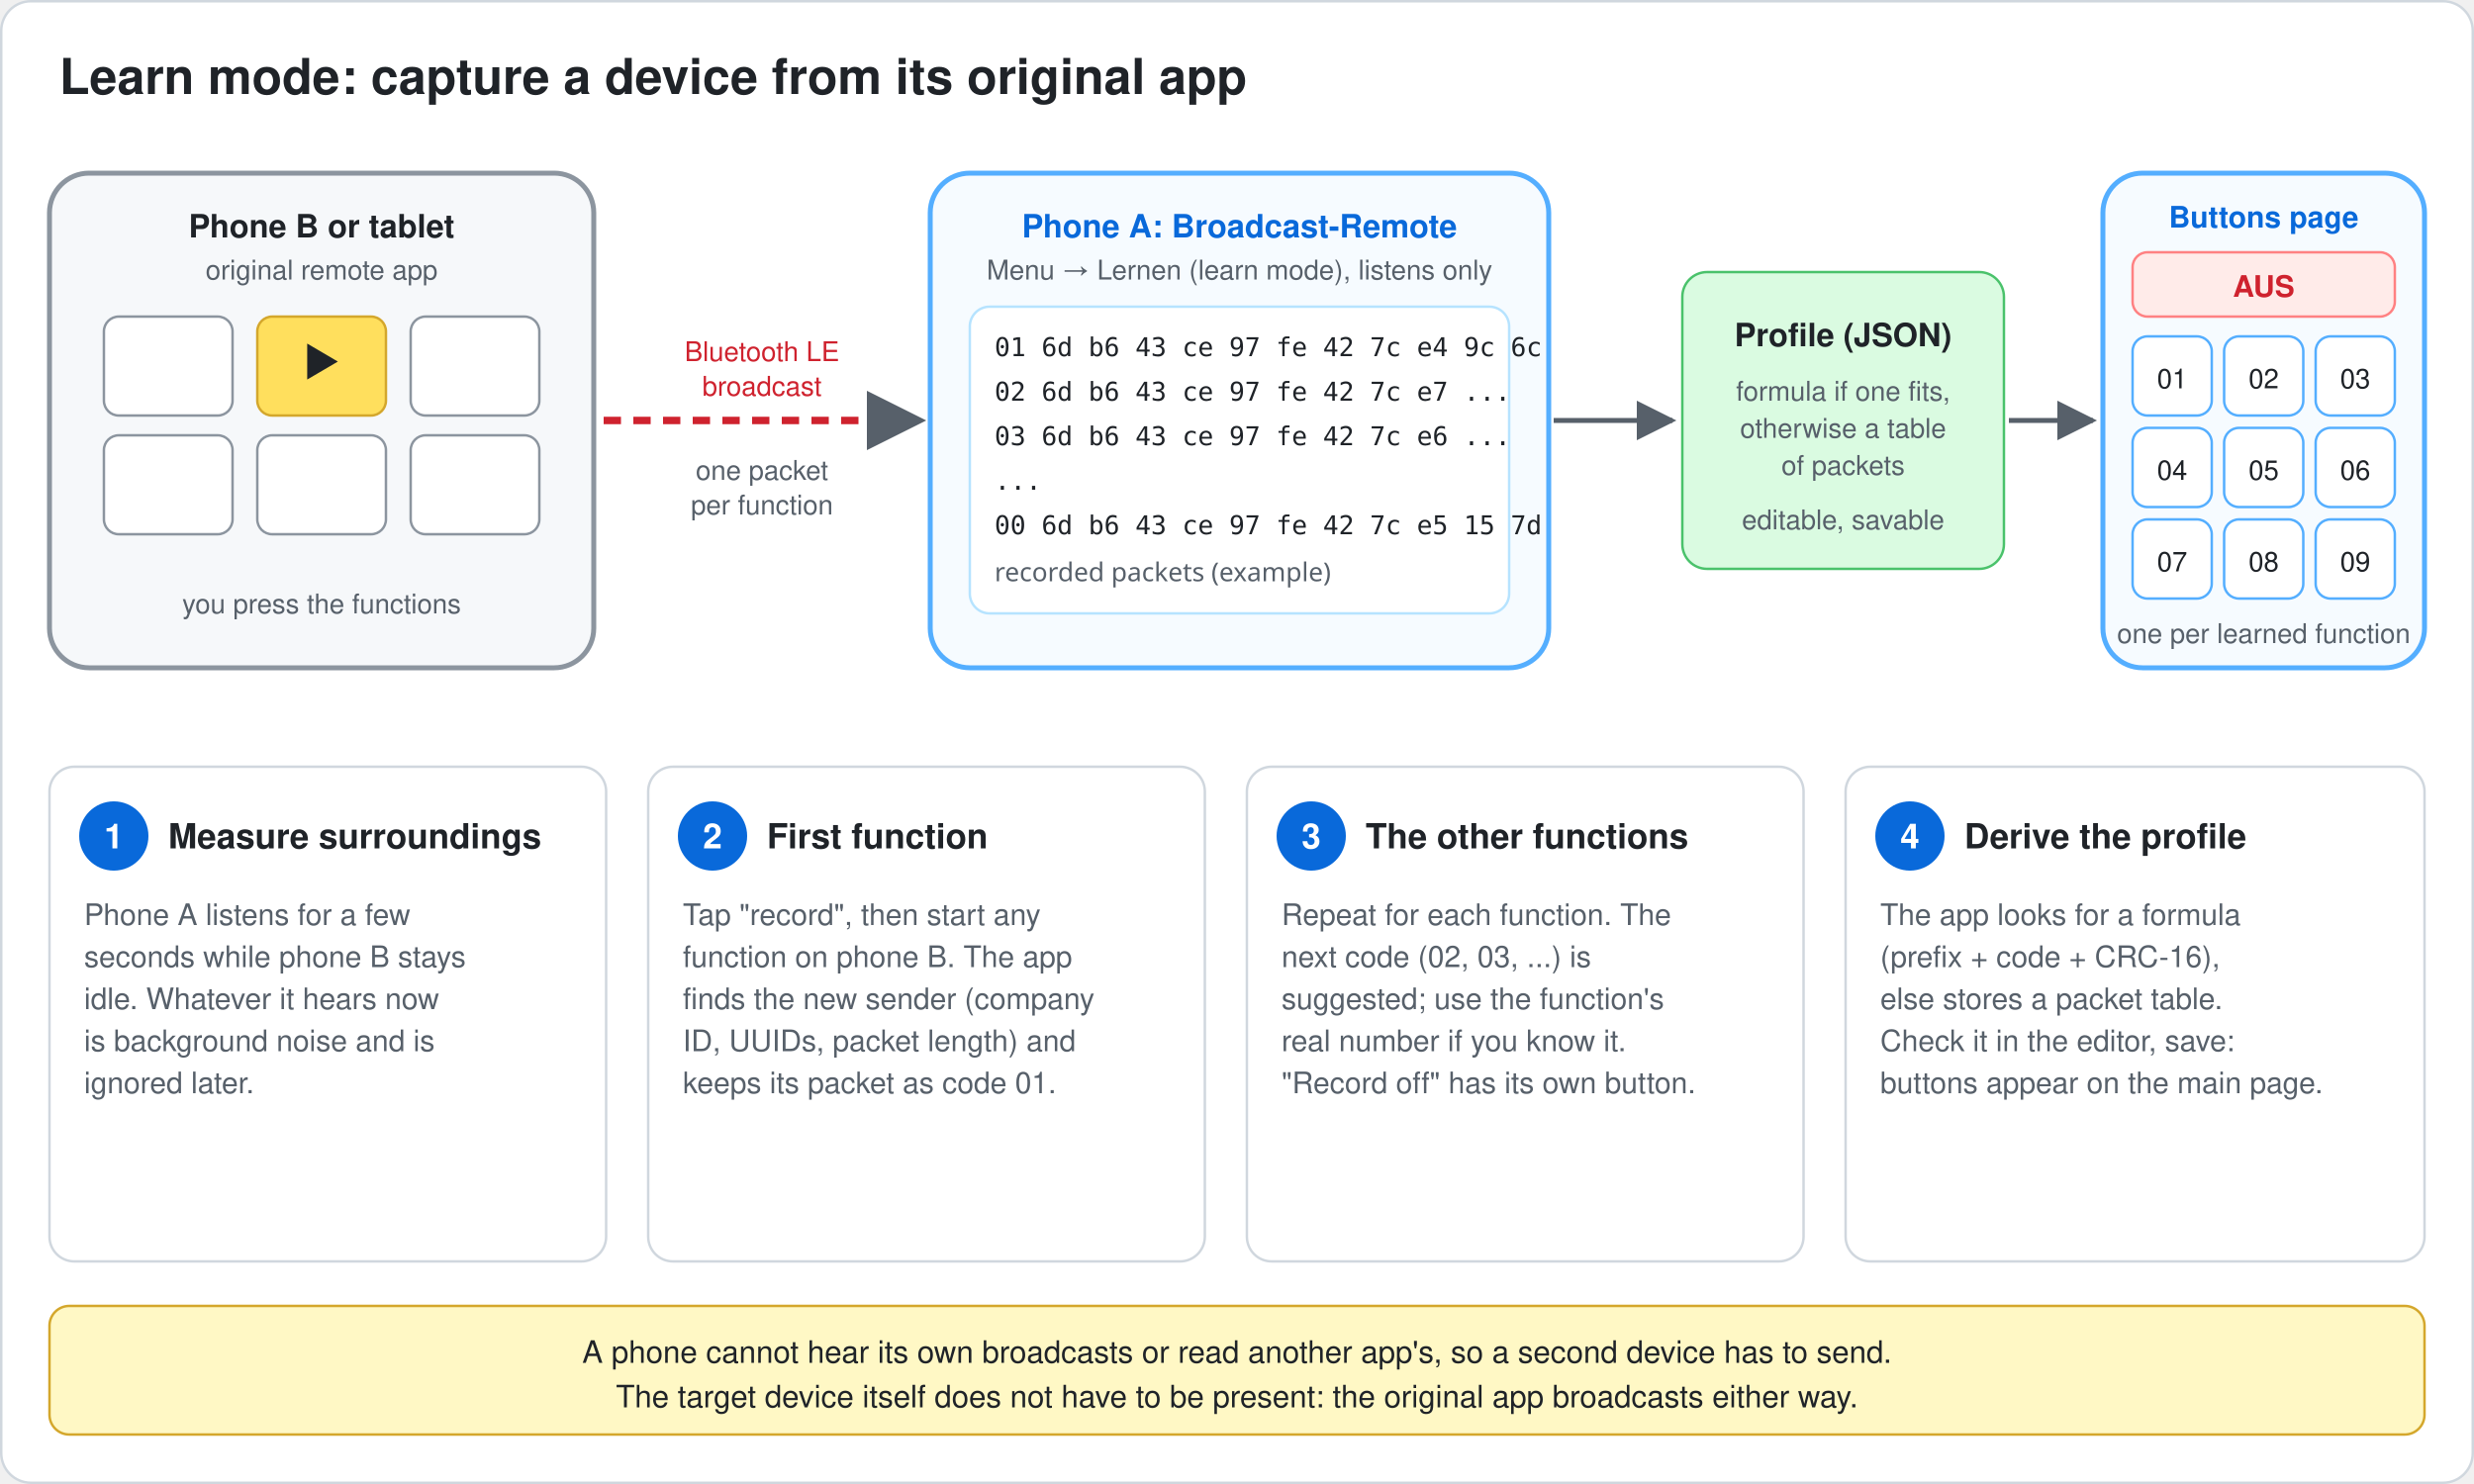
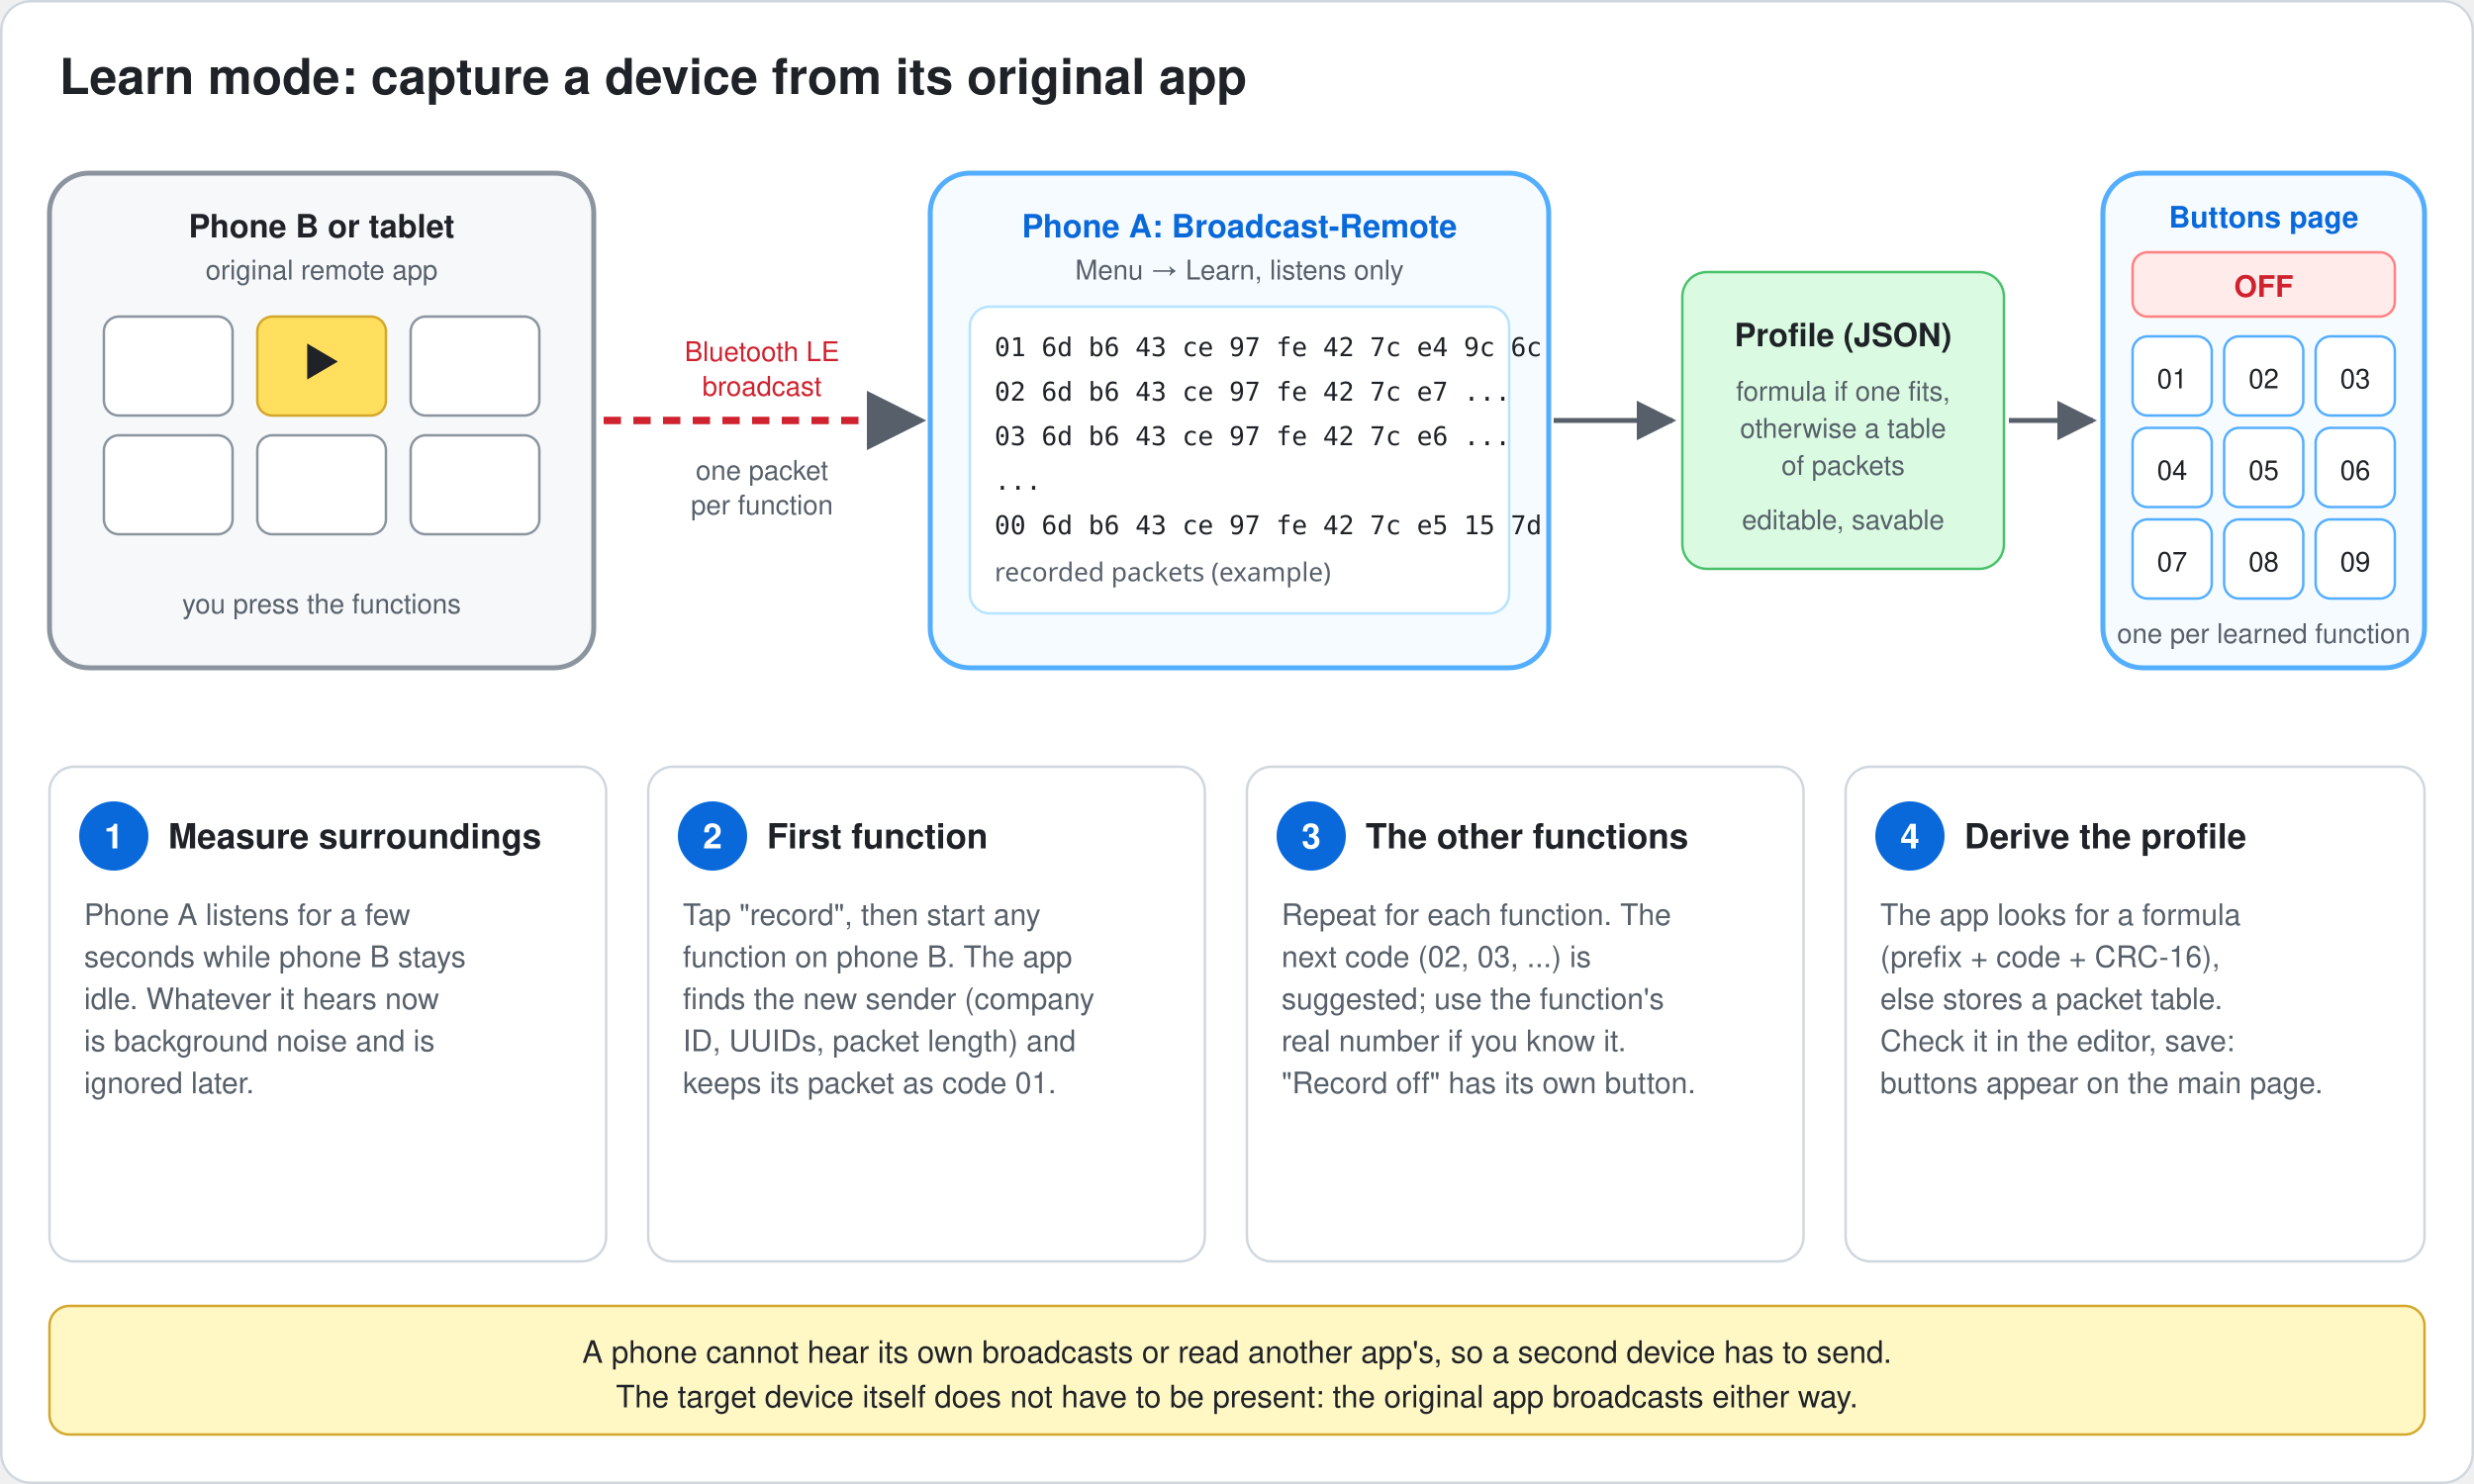
<svg xmlns="http://www.w3.org/2000/svg" viewBox="0 0 1000 600" width="1000" height="600" font-family="system-ui, -apple-system, 'Segoe UI', Helvetica, Arial, sans-serif">
  <defs>
    <marker id="a" viewBox="0 0 10 10" refX="9" refY="5" markerWidth="8" markerHeight="8" orient="auto-start-reverse">
      <path d="M0 0 L10 5 L0 10 z" fill="#57606a" />
    </marker>
  </defs>
  <rect x="0.5" y="0.5" width="999" height="599" rx="12" fill="#ffffff" stroke="#d0d7de" />
  <text x="24" y="38" font-size="20" font-weight="700" fill="#1f2328">Learn mode: capture a device from its original app</text>
  <rect x="20" y="70" width="220" height="200" rx="16" fill="#f6f8fa" stroke="#8c959f" stroke-width="2" />
  <text x="130" y="96" font-size="13" font-weight="700" fill="#1f2328" text-anchor="middle">Phone B or tablet</text>
  <text x="130" y="113" font-size="11" fill="#57606a" text-anchor="middle">original remote app</text>
  <g fill="#ffffff" stroke="#8c959f">
    <rect x="42" y="128" width="52" height="40" rx="6" />
    <rect x="104" y="128" width="52" height="40" rx="6" fill="#ffdf5d" stroke="#d4a72c" />
    <rect x="166" y="128" width="52" height="40" rx="6" />
    <rect x="42" y="176" width="52" height="40" rx="6" />
    <rect x="104" y="176" width="52" height="40" rx="6" />
    <rect x="166" y="176" width="52" height="40" rx="6" />
  </g>
  <text x="130" y="152" font-size="16" text-anchor="middle" fill="#1f2328">▶</text>
  <text x="130" y="248" font-size="11" fill="#57606a" text-anchor="middle">you press the functions</text>
  <line x1="244" y1="170" x2="372" y2="170" stroke="#cf222e" stroke-width="3" stroke-dasharray="7 5" marker-end="url(#a)" />
  <text x="308" y="146" font-size="11" fill="#cf222e" text-anchor="middle">Bluetooth LE</text>
  <text x="308" y="160" font-size="11" fill="#cf222e" text-anchor="middle">broadcast</text>
  <text x="308" y="194" font-size="11" fill="#57606a" text-anchor="middle">one packet</text>
  <text x="308" y="208" font-size="11" fill="#57606a" text-anchor="middle">per function</text>
  <rect x="376" y="70" width="250" height="200" rx="16" fill="#f6fbff" stroke="#54aeff" stroke-width="2" />
  <text x="501" y="96" font-size="13" font-weight="700" fill="#0969da" text-anchor="middle">Phone A: Broadcast-Remote</text>
-   <text x="501" y="113" font-size="11" fill="#57606a" text-anchor="middle">Menu → Lernen (learn mode), listens only</text>
+   <text x="501" y="113" font-size="11" fill="#57606a" text-anchor="middle">Menu → Learn, listens only</text>
  <rect x="392" y="124" width="218" height="124" rx="8" fill="#ffffff" stroke="#b6e3ff" />
  <g font-family="ui-monospace, SFMono-Regular, Consolas, monospace" font-size="10.5" fill="#1f2328">
    <text x="402" y="144">01  6d b6 43 ce 97 fe 42 7c e4 9c 6c</text>
    <text x="402" y="162">02  6d b6 43 ce 97 fe 42 7c e7 ...</text>
    <text x="402" y="180">03  6d b6 43 ce 97 fe 42 7c e6 ...</text>
    <text x="402" y="198">...</text>
    <text x="402" y="216">00  6d b6 43 ce 97 fe 42 7c e5 15 7d</text>
    <text x="402" y="235" fill="#57606a" font-family="system-ui, sans-serif">recorded packets (example)</text>
  </g>
  <line x1="628" y1="170" x2="676" y2="170" stroke="#57606a" stroke-width="2" marker-end="url(#a)" />
  <rect x="680" y="110" width="130" height="120" rx="10" fill="#dafbe1" stroke="#4ac26b" />
  <text x="745" y="140" font-size="13" font-weight="700" fill="#1f2328" text-anchor="middle">Profile (JSON)</text>
  <text x="745" y="162" font-size="11" fill="#57606a" text-anchor="middle">formula if one fits,</text>
  <text x="745" y="177" font-size="11" fill="#57606a" text-anchor="middle">otherwise a table</text>
  <text x="745" y="192" font-size="11" fill="#57606a" text-anchor="middle">of packets</text>
  <text x="745" y="214" font-size="11" fill="#57606a" text-anchor="middle">editable, savable</text>
  <line x1="812" y1="170" x2="846" y2="170" stroke="#57606a" stroke-width="2" marker-end="url(#a)" />
  <rect x="850" y="70" width="130" height="200" rx="16" fill="#f6fbff" stroke="#54aeff" stroke-width="2" />
  <text x="915" y="92" font-size="12" font-weight="700" fill="#0969da" text-anchor="middle">Buttons page</text>
  <rect x="862" y="102" width="106" height="26" rx="6" fill="#ffebe9" stroke="#ff8182" />
-   <text x="915" y="120" font-size="12" font-weight="700" fill="#cf222e" text-anchor="middle">AUS</text>
+   <text x="915" y="120" font-size="12" font-weight="700" fill="#cf222e" text-anchor="middle">OFF</text>
  <g fill="#ffffff" stroke="#54aeff" font-size="11" text-anchor="middle">
    <rect x="862" y="136" width="32" height="32" rx="6" />
    <rect x="899" y="136" width="32" height="32" rx="6" />
    <rect x="936" y="136" width="32" height="32" rx="6" />
    <rect x="862" y="173" width="32" height="32" rx="6" />
    <rect x="899" y="173" width="32" height="32" rx="6" />
    <rect x="936" y="173" width="32" height="32" rx="6" />
    <rect x="862" y="210" width="32" height="32" rx="6" />
    <rect x="899" y="210" width="32" height="32" rx="6" />
    <rect x="936" y="210" width="32" height="32" rx="6" />
  </g>
  <g font-size="11" fill="#1f2328" text-anchor="middle">
    <text x="878" y="157">01</text>
    <text x="915" y="157">02</text>
    <text x="952" y="157">03</text>
    <text x="878" y="194">04</text>
    <text x="915" y="194">05</text>
    <text x="952" y="194">06</text>
    <text x="878" y="231">07</text>
    <text x="915" y="231">08</text>
    <text x="952" y="231">09</text>
  </g>
  <text x="915" y="260" font-size="11" fill="#57606a" text-anchor="middle">one per learned function</text>
  <g>
    <rect x="20" y="310" width="225" height="200" rx="10" fill="#ffffff" stroke="#d0d7de" />
    <circle cx="46" cy="338" r="14" fill="#0969da" />
    <text x="46" y="343" font-size="14" font-weight="700" fill="#ffffff" text-anchor="middle">1</text>
    <text x="68" y="343" font-size="14" font-weight="700" fill="#1f2328">Measure surroundings</text>
    <text x="34" y="374" font-size="12" fill="#57606a">Phone A listens for a few</text>
    <text x="34" y="391" font-size="12" fill="#57606a">seconds while phone B stays</text>
    <text x="34" y="408" font-size="12" fill="#57606a">idle. Whatever it hears now</text>
    <text x="34" y="425" font-size="12" fill="#57606a">is background noise and is</text>
    <text x="34" y="442" font-size="12" fill="#57606a">ignored later.</text>
  </g>
  <g>
    <rect x="262" y="310" width="225" height="200" rx="10" fill="#ffffff" stroke="#d0d7de" />
    <circle cx="288" cy="338" r="14" fill="#0969da" />
    <text x="288" y="343" font-size="14" font-weight="700" fill="#ffffff" text-anchor="middle">2</text>
    <text x="310" y="343" font-size="14" font-weight="700" fill="#1f2328">First function</text>
    <text x="276" y="374" font-size="12" fill="#57606a">Tap "record", then start any</text>
    <text x="276" y="391" font-size="12" fill="#57606a">function on phone B. The app</text>
    <text x="276" y="408" font-size="12" fill="#57606a">finds the new sender (company</text>
    <text x="276" y="425" font-size="12" fill="#57606a">ID, UUIDs, packet length) and</text>
    <text x="276" y="442" font-size="12" fill="#57606a">keeps its packet as code 01.</text>
  </g>
  <g>
    <rect x="504" y="310" width="225" height="200" rx="10" fill="#ffffff" stroke="#d0d7de" />
    <circle cx="530" cy="338" r="14" fill="#0969da" />
    <text x="530" y="343" font-size="14" font-weight="700" fill="#ffffff" text-anchor="middle">3</text>
    <text x="552" y="343" font-size="14" font-weight="700" fill="#1f2328">The other functions</text>
    <text x="518" y="374" font-size="12" fill="#57606a">Repeat for each function. The</text>
    <text x="518" y="391" font-size="12" fill="#57606a">next code (02, 03, ...) is</text>
    <text x="518" y="408" font-size="12" fill="#57606a">suggested; use the function's</text>
    <text x="518" y="425" font-size="12" fill="#57606a">real number if you know it.</text>
    <text x="518" y="442" font-size="12" fill="#57606a">"Record off" has its own button.</text>
  </g>
  <g>
    <rect x="746" y="310" width="234" height="200" rx="10" fill="#ffffff" stroke="#d0d7de" />
    <circle cx="772" cy="338" r="14" fill="#0969da" />
    <text x="772" y="343" font-size="14" font-weight="700" fill="#ffffff" text-anchor="middle">4</text>
    <text x="794" y="343" font-size="14" font-weight="700" fill="#1f2328">Derive the profile</text>
    <text x="760" y="374" font-size="12" fill="#57606a">The app looks for a formula</text>
    <text x="760" y="391" font-size="12" fill="#57606a">(prefix + code + CRC-16),</text>
    <text x="760" y="408" font-size="12" fill="#57606a">else stores a packet table.</text>
    <text x="760" y="425" font-size="12" fill="#57606a">Check it in the editor, save:</text>
    <text x="760" y="442" font-size="12" fill="#57606a">buttons appear on the main page.</text>
  </g>
  <rect x="20" y="528" width="960" height="52" rx="8" fill="#fff8c5" stroke="#d4a72c" />
  <text x="500" y="551" font-size="12.5" fill="#1f2328" text-anchor="middle">A phone cannot hear its own broadcasts or read another app's, so a second device has to send.</text>
  <text x="500" y="569" font-size="12.5" fill="#1f2328" text-anchor="middle">The target device itself does not have to be present: the original app broadcasts either way.</text>
</svg>
